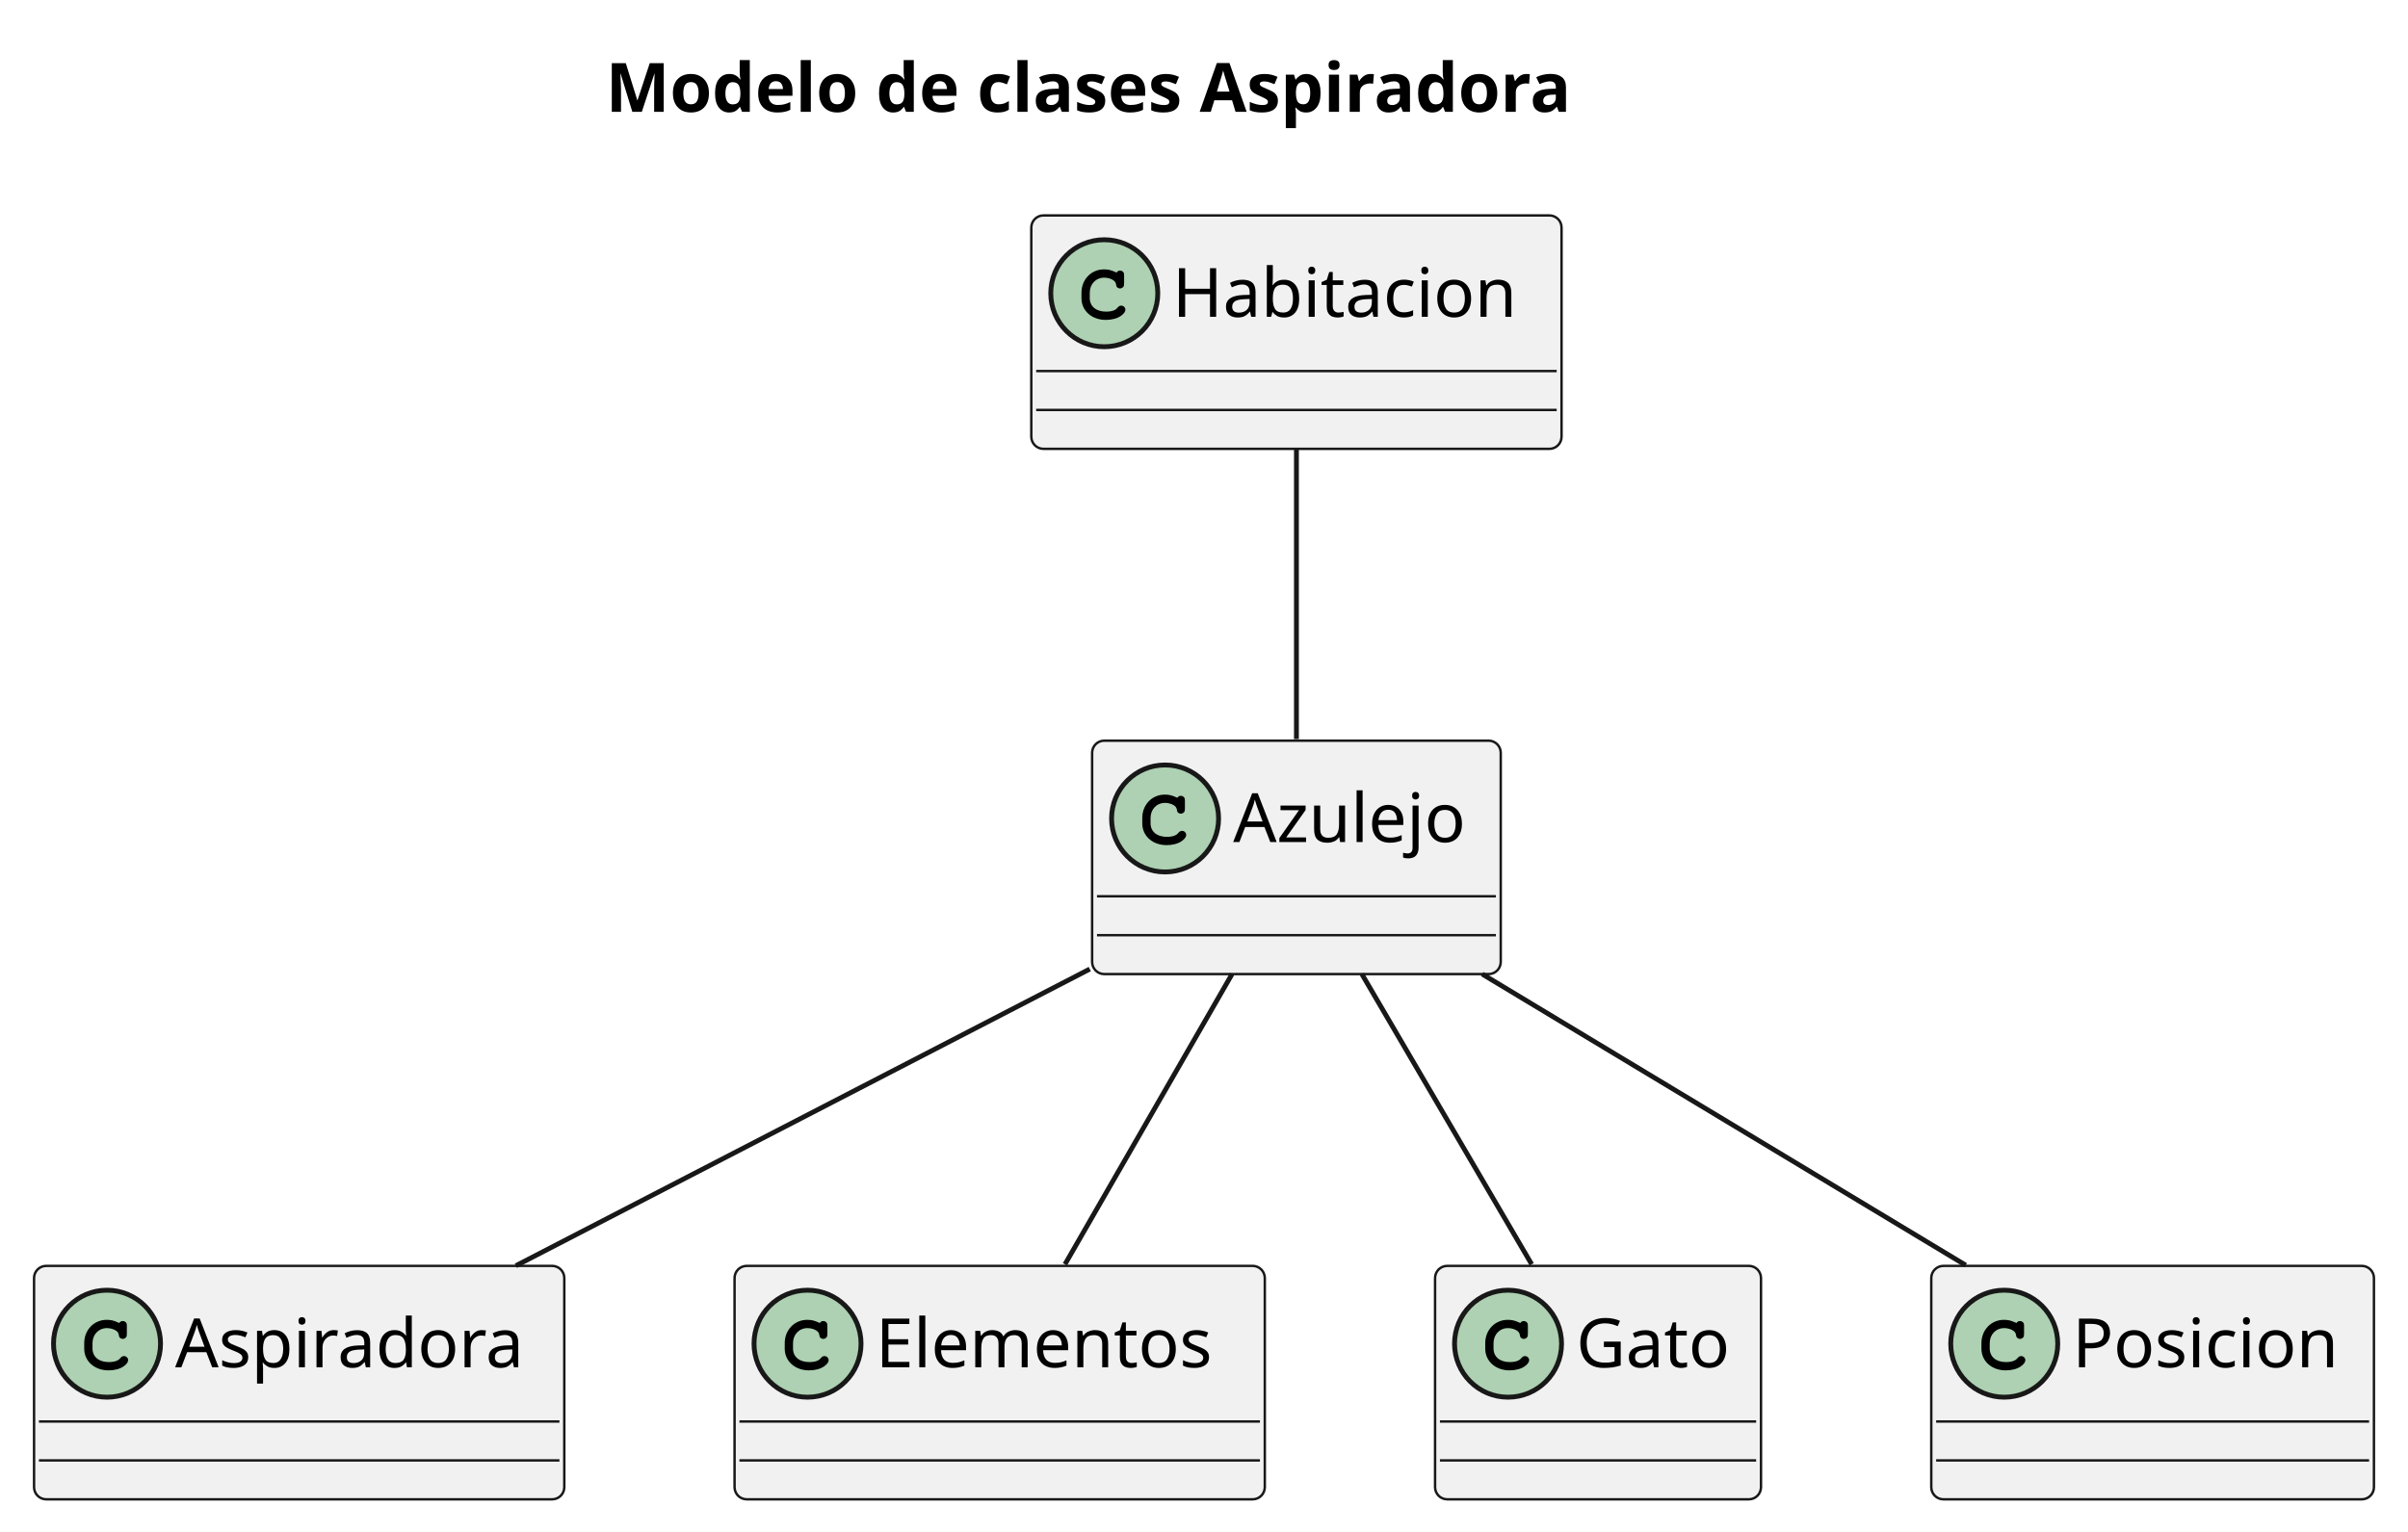
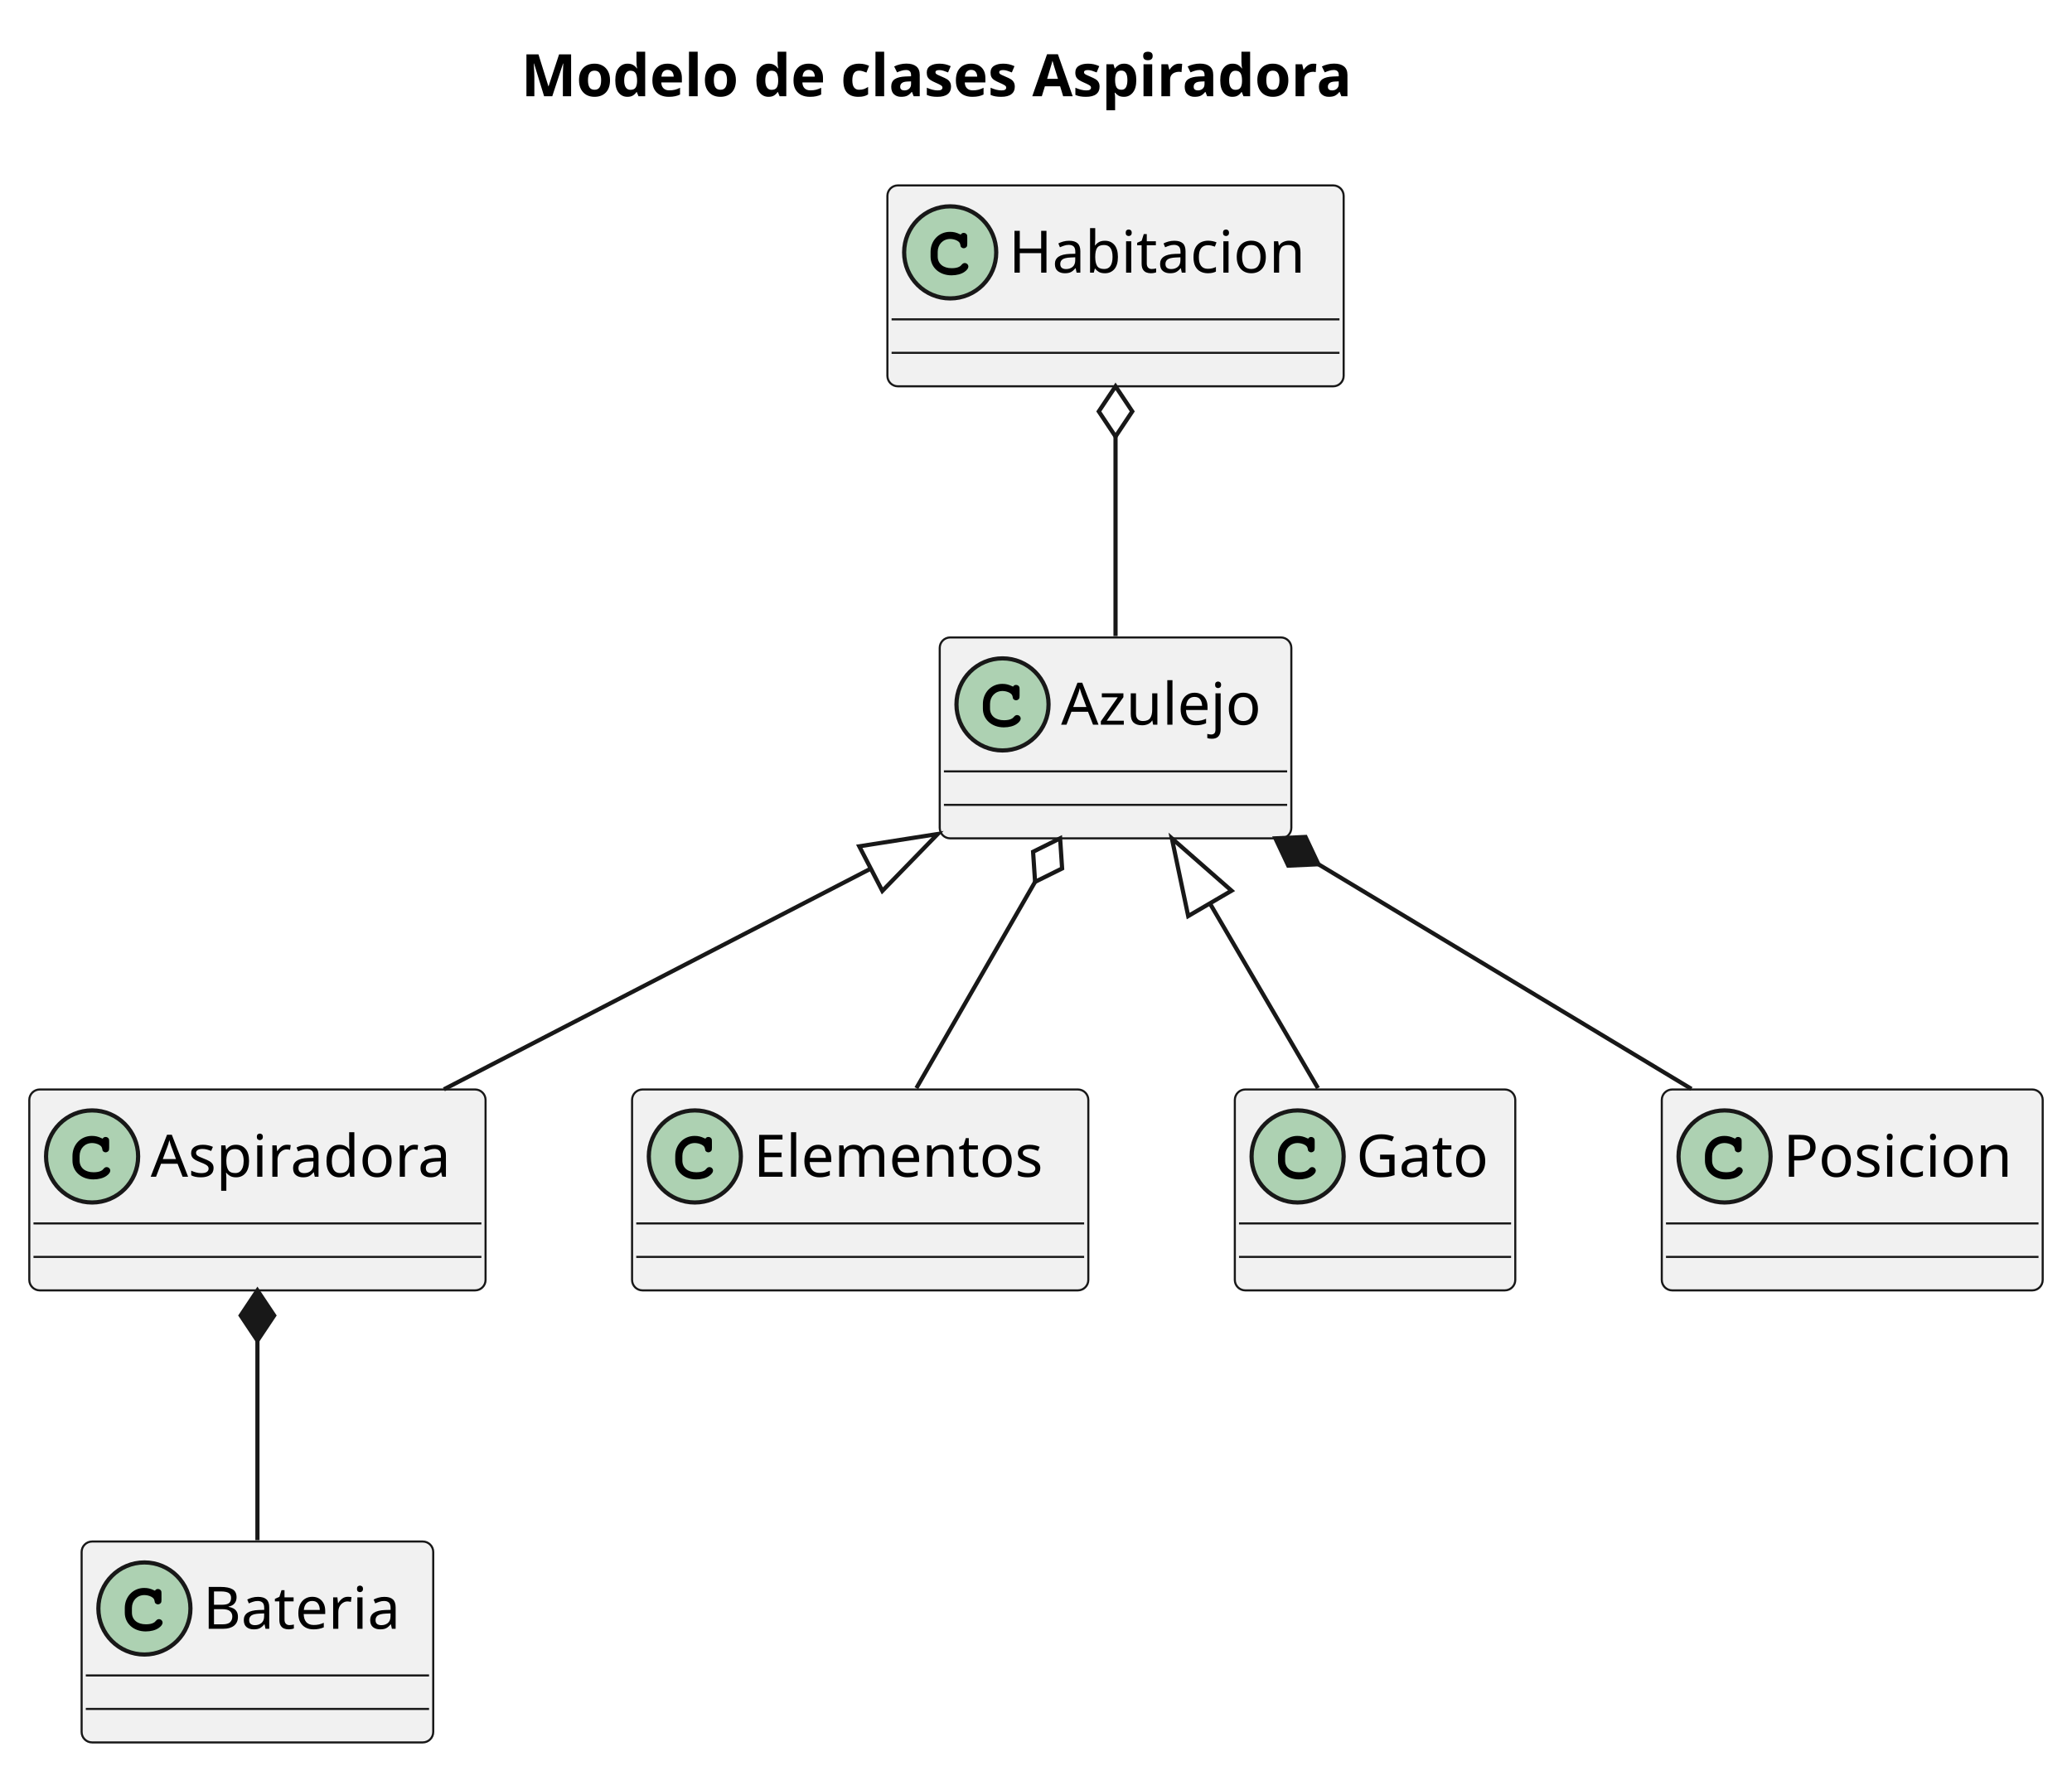
- <svg xmlns="http://www.w3.org/2000/svg" contentStyleType="text/css" height="315px" preserveAspectRatio="none" style="width:495px;height:315px;background:#FFFFFF;" version="1.1" viewBox="0 0 495 315" width="495px" zoomAndPan="magnify">
+ <svg xmlns="http://www.w3.org/2000/svg" contentStyleType="text/css" height="423px" preserveAspectRatio="none" style="width:495px;height:423px;background:#FFFFFF;" version="1.1" viewBox="0 0 495 423" width="495px" zoomAndPan="magnify">
  <defs />
  <g>
    <text fill="#000000" font-family="sans-serif" font-size="14" font-weight="bold" lengthAdjust="spacing" textLength="232" x="124.5" y="22.995">Modelo de clases Aspiradora</text>
    <g id="elem_Habitacion">
      <rect codeLine="3" fill="#F1F1F1" height="48" id="Habitacion" rx="2.5" ry="2.5" style="stroke:#181818;stroke-width:0.5;" width="109" x="212" y="44.297" />
      <ellipse cx="227" cy="60.297" fill="#ADD1B2" rx="11" ry="11" style="stroke:#181818;stroke-width:1.0;" />
      <path d="M229.344,55.969 C228.406,55.531 227.812,55.391 226.938,55.391 C224.312,55.391 222.312,57.469 222.312,60.188 L222.312,61.312 C222.312,63.891 224.422,65.781 227.312,65.781 C228.531,65.781 229.688,65.484 230.438,64.938 C231.016,64.531 231.344,64.078 231.344,63.688 C231.344,63.234 230.953,62.844 230.484,62.844 C230.266,62.844 230.062,62.922 229.875,63.109 C229.422,63.594 229.422,63.594 229.234,63.688 C228.812,63.953 228.125,64.078 227.359,64.078 C225.312,64.078 224.016,62.984 224.016,61.281 L224.016,60.188 C224.016,58.406 225.266,57.094 227,57.094 C227.578,57.094 228.188,57.25 228.656,57.5 C229.141,57.781 229.312,58 229.406,58.406 C229.469,58.812 229.5,58.938 229.641,59.062 C229.781,59.203 230.016,59.312 230.234,59.312 C230.5,59.312 230.766,59.172 230.938,58.953 C231.047,58.797 231.078,58.609 231.078,58.188 L231.078,56.766 C231.078,56.328 231.062,56.203 230.969,56.047 C230.812,55.781 230.531,55.641 230.234,55.641 C229.938,55.641 229.734,55.734 229.516,56.047 L229.344,55.969 Z " fill="#000000" />
      <text fill="#000000" font-family="sans-serif" font-size="14" lengthAdjust="spacing" textLength="77" x="241" y="65.144">Habitacion</text>
      <line style="stroke:#181818;stroke-width:0.5;" x1="213" x2="320" y1="76.297" y2="76.297" />
      <line style="stroke:#181818;stroke-width:0.5;" x1="213" x2="320" y1="84.297" y2="84.297" />
    </g>
    <g id="elem_Azulejo">
      <rect codeLine="7" fill="#F1F1F1" height="48" id="Azulejo" rx="2.5" ry="2.5" style="stroke:#181818;stroke-width:0.5;" width="84" x="224.5" y="152.297" />
      <ellipse cx="239.5" cy="168.297" fill="#ADD1B2" rx="11" ry="11" style="stroke:#181818;stroke-width:1.0;" />
      <path d="M241.844,163.969 C240.906,163.531 240.312,163.391 239.438,163.391 C236.812,163.391 234.812,165.469 234.812,168.188 L234.812,169.312 C234.812,171.891 236.922,173.781 239.812,173.781 C241.031,173.781 242.188,173.484 242.938,172.938 C243.516,172.531 243.844,172.078 243.844,171.688 C243.844,171.234 243.453,170.844 242.984,170.844 C242.766,170.844 242.562,170.922 242.375,171.109 C241.922,171.594 241.922,171.594 241.734,171.688 C241.312,171.953 240.625,172.078 239.859,172.078 C237.812,172.078 236.516,170.984 236.516,169.281 L236.516,168.188 C236.516,166.406 237.766,165.094 239.5,165.094 C240.078,165.094 240.688,165.25 241.156,165.5 C241.641,165.781 241.812,166 241.906,166.406 C241.969,166.812 242,166.938 242.141,167.062 C242.281,167.203 242.516,167.312 242.734,167.312 C243,167.312 243.266,167.172 243.438,166.953 C243.547,166.797 243.578,166.609 243.578,166.188 L243.578,164.766 C243.578,164.328 243.562,164.203 243.469,164.047 C243.312,163.781 243.031,163.641 242.734,163.641 C242.438,163.641 242.234,163.734 242.016,164.047 L241.844,163.969 Z " fill="#000000" />
      <text fill="#000000" font-family="sans-serif" font-size="14" lengthAdjust="spacing" textLength="52" x="253.5" y="173.144">Azulejo</text>
      <line style="stroke:#181818;stroke-width:0.5;" x1="225.5" x2="307.5" y1="184.297" y2="184.297" />
      <line style="stroke:#181818;stroke-width:0.5;" x1="225.5" x2="307.5" y1="192.297" y2="192.297" />
    </g>
    <g id="elem_Aspiradora">
      <rect codeLine="11" fill="#F1F1F1" height="48" id="Aspiradora" rx="2.5" ry="2.5" style="stroke:#181818;stroke-width:0.5;" width="109" x="7" y="260.297" />
      <ellipse cx="22" cy="276.297" fill="#ADD1B2" rx="11" ry="11" style="stroke:#181818;stroke-width:1.0;" />
      <path d="M24.344,271.969 C23.406,271.531 22.812,271.391 21.938,271.391 C19.312,271.391 17.312,273.469 17.312,276.188 L17.312,277.312 C17.312,279.891 19.422,281.781 22.312,281.781 C23.531,281.781 24.688,281.484 25.438,280.938 C26.016,280.531 26.344,280.078 26.344,279.688 C26.344,279.234 25.953,278.844 25.484,278.844 C25.266,278.844 25.062,278.922 24.875,279.109 C24.422,279.594 24.422,279.594 24.234,279.688 C23.812,279.953 23.125,280.078 22.359,280.078 C20.312,280.078 19.016,278.984 19.016,277.281 L19.016,276.188 C19.016,274.406 20.266,273.094 22,273.094 C22.578,273.094 23.188,273.25 23.656,273.5 C24.141,273.781 24.312,274 24.406,274.406 C24.469,274.812 24.5,274.938 24.641,275.062 C24.781,275.203 25.016,275.312 25.234,275.312 C25.5,275.312 25.766,275.172 25.938,274.953 C26.047,274.797 26.078,274.609 26.078,274.188 L26.078,272.766 C26.078,272.328 26.062,272.203 25.969,272.047 C25.812,271.781 25.531,271.641 25.234,271.641 C24.938,271.641 24.734,271.734 24.516,272.047 L24.344,271.969 Z " fill="#000000" />
      <text fill="#000000" font-family="sans-serif" font-size="14" lengthAdjust="spacing" textLength="77" x="36" y="281.144">Aspiradora</text>
      <line style="stroke:#181818;stroke-width:0.5;" x1="8" x2="115" y1="292.297" y2="292.297" />
      <line style="stroke:#181818;stroke-width:0.5;" x1="8" x2="115" y1="300.297" y2="300.297" />
    </g>
    <g id="elem_Elementos">
      <rect codeLine="15" fill="#F1F1F1" height="48" id="Elementos" rx="2.5" ry="2.5" style="stroke:#181818;stroke-width:0.5;" width="109" x="151" y="260.297" />
      <ellipse cx="166" cy="276.297" fill="#ADD1B2" rx="11" ry="11" style="stroke:#181818;stroke-width:1.0;" />
      <path d="M168.344,271.969 C167.406,271.531 166.812,271.391 165.938,271.391 C163.312,271.391 161.312,273.469 161.312,276.188 L161.312,277.312 C161.312,279.891 163.422,281.781 166.312,281.781 C167.531,281.781 168.688,281.484 169.438,280.938 C170.016,280.531 170.344,280.078 170.344,279.688 C170.344,279.234 169.953,278.844 169.484,278.844 C169.266,278.844 169.062,278.922 168.875,279.109 C168.422,279.594 168.422,279.594 168.234,279.688 C167.812,279.953 167.125,280.078 166.359,280.078 C164.312,280.078 163.016,278.984 163.016,277.281 L163.016,276.188 C163.016,274.406 164.266,273.094 166,273.094 C166.578,273.094 167.188,273.25 167.656,273.5 C168.141,273.781 168.312,274 168.406,274.406 C168.469,274.812 168.5,274.938 168.641,275.062 C168.781,275.203 169.016,275.312 169.234,275.312 C169.5,275.312 169.766,275.172 169.938,274.953 C170.047,274.797 170.078,274.609 170.078,274.188 L170.078,272.766 C170.078,272.328 170.062,272.203 169.969,272.047 C169.812,271.781 169.531,271.641 169.234,271.641 C168.938,271.641 168.734,271.734 168.516,272.047 L168.344,271.969 Z " fill="#000000" />
      <text fill="#000000" font-family="sans-serif" font-size="14" lengthAdjust="spacing" textLength="77" x="180" y="281.144">Elementos</text>
      <line style="stroke:#181818;stroke-width:0.5;" x1="152" x2="259" y1="292.297" y2="292.297" />
      <line style="stroke:#181818;stroke-width:0.5;" x1="152" x2="259" y1="300.297" y2="300.297" />
    </g>
    <g id="elem_Gato">
      <rect codeLine="19" fill="#F1F1F1" height="48" id="Gato" rx="2.5" ry="2.5" style="stroke:#181818;stroke-width:0.5;" width="67" x="295" y="260.297" />
      <ellipse cx="310" cy="276.297" fill="#ADD1B2" rx="11" ry="11" style="stroke:#181818;stroke-width:1.0;" />
      <path d="M312.344,271.969 C311.406,271.531 310.812,271.391 309.938,271.391 C307.312,271.391 305.312,273.469 305.312,276.188 L305.312,277.312 C305.312,279.891 307.422,281.781 310.312,281.781 C311.531,281.781 312.688,281.484 313.438,280.938 C314.016,280.531 314.344,280.078 314.344,279.688 C314.344,279.234 313.953,278.844 313.484,278.844 C313.266,278.844 313.062,278.922 312.875,279.109 C312.422,279.594 312.422,279.594 312.234,279.688 C311.812,279.953 311.125,280.078 310.359,280.078 C308.312,280.078 307.016,278.984 307.016,277.281 L307.016,276.188 C307.016,274.406 308.266,273.094 310,273.094 C310.578,273.094 311.188,273.25 311.656,273.5 C312.141,273.781 312.312,274 312.406,274.406 C312.469,274.812 312.5,274.938 312.641,275.062 C312.781,275.203 313.016,275.312 313.234,275.312 C313.5,275.312 313.766,275.172 313.938,274.953 C314.047,274.797 314.078,274.609 314.078,274.188 L314.078,272.766 C314.078,272.328 314.062,272.203 313.969,272.047 C313.812,271.781 313.531,271.641 313.234,271.641 C312.938,271.641 312.734,271.734 312.516,272.047 L312.344,271.969 Z " fill="#000000" />
      <text fill="#000000" font-family="sans-serif" font-size="14" lengthAdjust="spacing" textLength="35" x="324" y="281.144">Gato</text>
      <line style="stroke:#181818;stroke-width:0.5;" x1="296" x2="361" y1="292.297" y2="292.297" />
      <line style="stroke:#181818;stroke-width:0.5;" x1="296" x2="361" y1="300.297" y2="300.297" />
    </g>
    <g id="elem_Posicion">
      <rect codeLine="23" fill="#F1F1F1" height="48" id="Posicion" rx="2.5" ry="2.5" style="stroke:#181818;stroke-width:0.5;" width="91" x="397" y="260.297" />
      <ellipse cx="412" cy="276.297" fill="#ADD1B2" rx="11" ry="11" style="stroke:#181818;stroke-width:1.0;" />
      <path d="M414.344,271.969 C413.406,271.531 412.812,271.391 411.938,271.391 C409.312,271.391 407.312,273.469 407.312,276.188 L407.312,277.312 C407.312,279.891 409.422,281.781 412.312,281.781 C413.531,281.781 414.688,281.484 415.438,280.938 C416.016,280.531 416.344,280.078 416.344,279.688 C416.344,279.234 415.953,278.844 415.484,278.844 C415.266,278.844 415.062,278.922 414.875,279.109 C414.422,279.594 414.422,279.594 414.234,279.688 C413.812,279.953 413.125,280.078 412.359,280.078 C410.312,280.078 409.016,278.984 409.016,277.281 L409.016,276.188 C409.016,274.406 410.266,273.094 412,273.094 C412.578,273.094 413.188,273.25 413.656,273.5 C414.141,273.781 414.312,274 414.406,274.406 C414.469,274.812 414.5,274.938 414.641,275.062 C414.781,275.203 415.016,275.312 415.234,275.312 C415.5,275.312 415.766,275.172 415.938,274.953 C416.047,274.797 416.078,274.609 416.078,274.188 L416.078,272.766 C416.078,272.328 416.062,272.203 415.969,272.047 C415.812,271.781 415.531,271.641 415.234,271.641 C414.938,271.641 414.734,271.734 414.516,272.047 L414.344,271.969 Z " fill="#000000" />
      <text fill="#000000" font-family="sans-serif" font-size="14" lengthAdjust="spacing" textLength="59" x="426" y="281.144">Posicion</text>
      <line style="stroke:#181818;stroke-width:0.5;" x1="398" x2="487" y1="292.297" y2="292.297" />
      <line style="stroke:#181818;stroke-width:0.5;" x1="398" x2="487" y1="300.297" y2="300.297" />
    </g>
+     <g id="elem_Bateria">
+       <rect codeLine="27" fill="#F1F1F1" height="48" id="Bateria" rx="2.5" ry="2.5" style="stroke:#181818;stroke-width:0.5;" width="84" x="19.5" y="368.297" />
+       <ellipse cx="34.5" cy="384.297" fill="#ADD1B2" rx="11" ry="11" style="stroke:#181818;stroke-width:1.0;" />
+       <path d="M36.844,379.969 C35.906,379.531 35.312,379.391 34.438,379.391 C31.812,379.391 29.812,381.469 29.812,384.188 L29.812,385.312 C29.812,387.891 31.922,389.781 34.812,389.781 C36.031,389.781 37.188,389.484 37.938,388.938 C38.516,388.531 38.844,388.078 38.844,387.688 C38.844,387.234 38.453,386.844 37.984,386.844 C37.766,386.844 37.562,386.922 37.375,387.109 C36.922,387.594 36.922,387.594 36.734,387.688 C36.312,387.953 35.625,388.078 34.859,388.078 C32.812,388.078 31.516,386.984 31.516,385.281 L31.516,384.188 C31.516,382.406 32.766,381.094 34.5,381.094 C35.078,381.094 35.688,381.25 36.156,381.5 C36.641,381.781 36.812,382 36.906,382.406 C36.969,382.812 37,382.938 37.141,383.062 C37.281,383.203 37.516,383.312 37.734,383.312 C38,383.312 38.266,383.172 38.438,382.953 C38.547,382.797 38.578,382.609 38.578,382.188 L38.578,380.766 C38.578,380.328 38.562,380.203 38.469,380.047 C38.312,379.781 38.031,379.641 37.734,379.641 C37.438,379.641 37.234,379.734 37.016,380.047 L36.844,379.969 Z " fill="#000000" />
+       <text fill="#000000" font-family="sans-serif" font-size="14" lengthAdjust="spacing" textLength="52" x="48.5" y="389.144">Bateria</text>
+       <line style="stroke:#181818;stroke-width:0.5;" x1="20.5" x2="102.5" y1="400.297" y2="400.297" />
+       <line style="stroke:#181818;stroke-width:0.5;" x1="20.5" x2="102.5" y1="408.297" y2="408.297" />
+     </g>
    <g id="link_Habitacion_Azulejo">
-       <path codeLine="26" d="M266.5,92.297 C266.5,109.955 266.5,134.238 266.5,151.975 " fill="none" id="Habitacion-Azulejo" style="stroke:#181818;stroke-width:1.0;" />
+       <path codeLine="31" d="M266.5,104.297 C266.5,121.955 266.5,134.238 266.5,151.975 " fill="none" id="Habitacion-backto-Azulejo" style="stroke:#181818;stroke-width:1.0;" />
+       <polygon fill="none" points="266.5,92.297,262.5,98.297,266.5,104.297,270.5,98.297,266.5,92.297" style="stroke:#181818;stroke-width:1.0;" />
    </g>
    <g id="link_Azulejo_Aspiradora">
-       <path codeLine="27" d="M224.024,199.26 C189.544,217.089 141.074,242.151 106.049,260.262 " fill="none" id="Azulejo-Aspiradora" style="stroke:#181818;stroke-width:1.0;" />
+       <path codeLine="32" d="M208.035,207.528 C173.555,225.357 141.074,242.151 106.049,260.262 " fill="none" id="Azulejo-backto-Aspiradora" style="stroke:#181818;stroke-width:1.0;" />
+       <polygon fill="none" points="224.024,199.26,205.279,202.198,210.791,212.857,224.024,199.26" style="stroke:#181818;stroke-width:1.0;" />
    </g>
    <g id="link_Azulejo_Elementos">
-       <path codeLine="28" d="M253.264,200.297 C243.102,217.955 229.128,242.238 218.921,259.975 " fill="none" id="Azulejo-Elementos" style="stroke:#181818;stroke-width:1.0;" />
+       <path codeLine="33" d="M247.279,210.697 C237.117,228.356 229.128,242.238 218.921,259.975 " fill="none" id="Azulejo-backto-Elementos" style="stroke:#181818;stroke-width:1.0;" />
+       <polygon fill="none" points="253.264,200.297,246.804,203.502,247.279,210.697,253.738,207.492,253.264,200.297" style="stroke:#181818;stroke-width:1.0;" />
    </g>
    <g id="link_Azulejo_Gato">
-       <path codeLine="29" d="M279.953,200.297 C290.281,217.955 304.484,242.238 314.859,259.975 " fill="none" id="Azulejo-Gato" style="stroke:#181818;stroke-width:1.0;" />
+       <path codeLine="34" d="M289.041,215.834 C299.369,233.492 304.484,242.238 314.859,259.975 " fill="none" id="Azulejo-backto-Gato" style="stroke:#181818;stroke-width:1.0;" />
+       <polygon fill="none" points="279.953,200.297,283.862,218.864,294.22,212.805,279.953,200.297" style="stroke:#181818;stroke-width:1.0;" />
    </g>
    <g id="link_Azulejo_Posicion">
-       <path codeLine="30" d="M304.689,200.297 C334.109,218.016 374.604,242.405 404.082,260.159 " fill="none" id="Azulejo-Posicion" style="stroke:#181818;stroke-width:1.0;" />
+       <path codeLine="35" d="M314.969,206.488 C344.389,224.207 374.604,242.405 404.082,260.159 " fill="none" id="Azulejo-backto-Posicion" style="stroke:#181818;stroke-width:1.0;" />
+       <polygon fill="#181818" points="304.689,200.297,307.765,206.819,314.969,206.488,311.892,199.966,304.689,200.297" style="stroke:#181818;stroke-width:1.0;" />
+     </g>
+     <g id="link_Aspiradora_Bateria">
+       <path codeLine="36" d="M61.5,320.297 C61.5,337.955 61.5,350.238 61.5,367.975 " fill="none" id="Aspiradora-backto-Bateria" style="stroke:#181818;stroke-width:1.0;" />
+       <polygon fill="#181818" points="61.5,308.297,57.5,314.297,61.5,320.297,65.5,314.297,61.5,308.297" style="stroke:#181818;stroke-width:1.0;" />
    </g>
  </g>
</svg>
